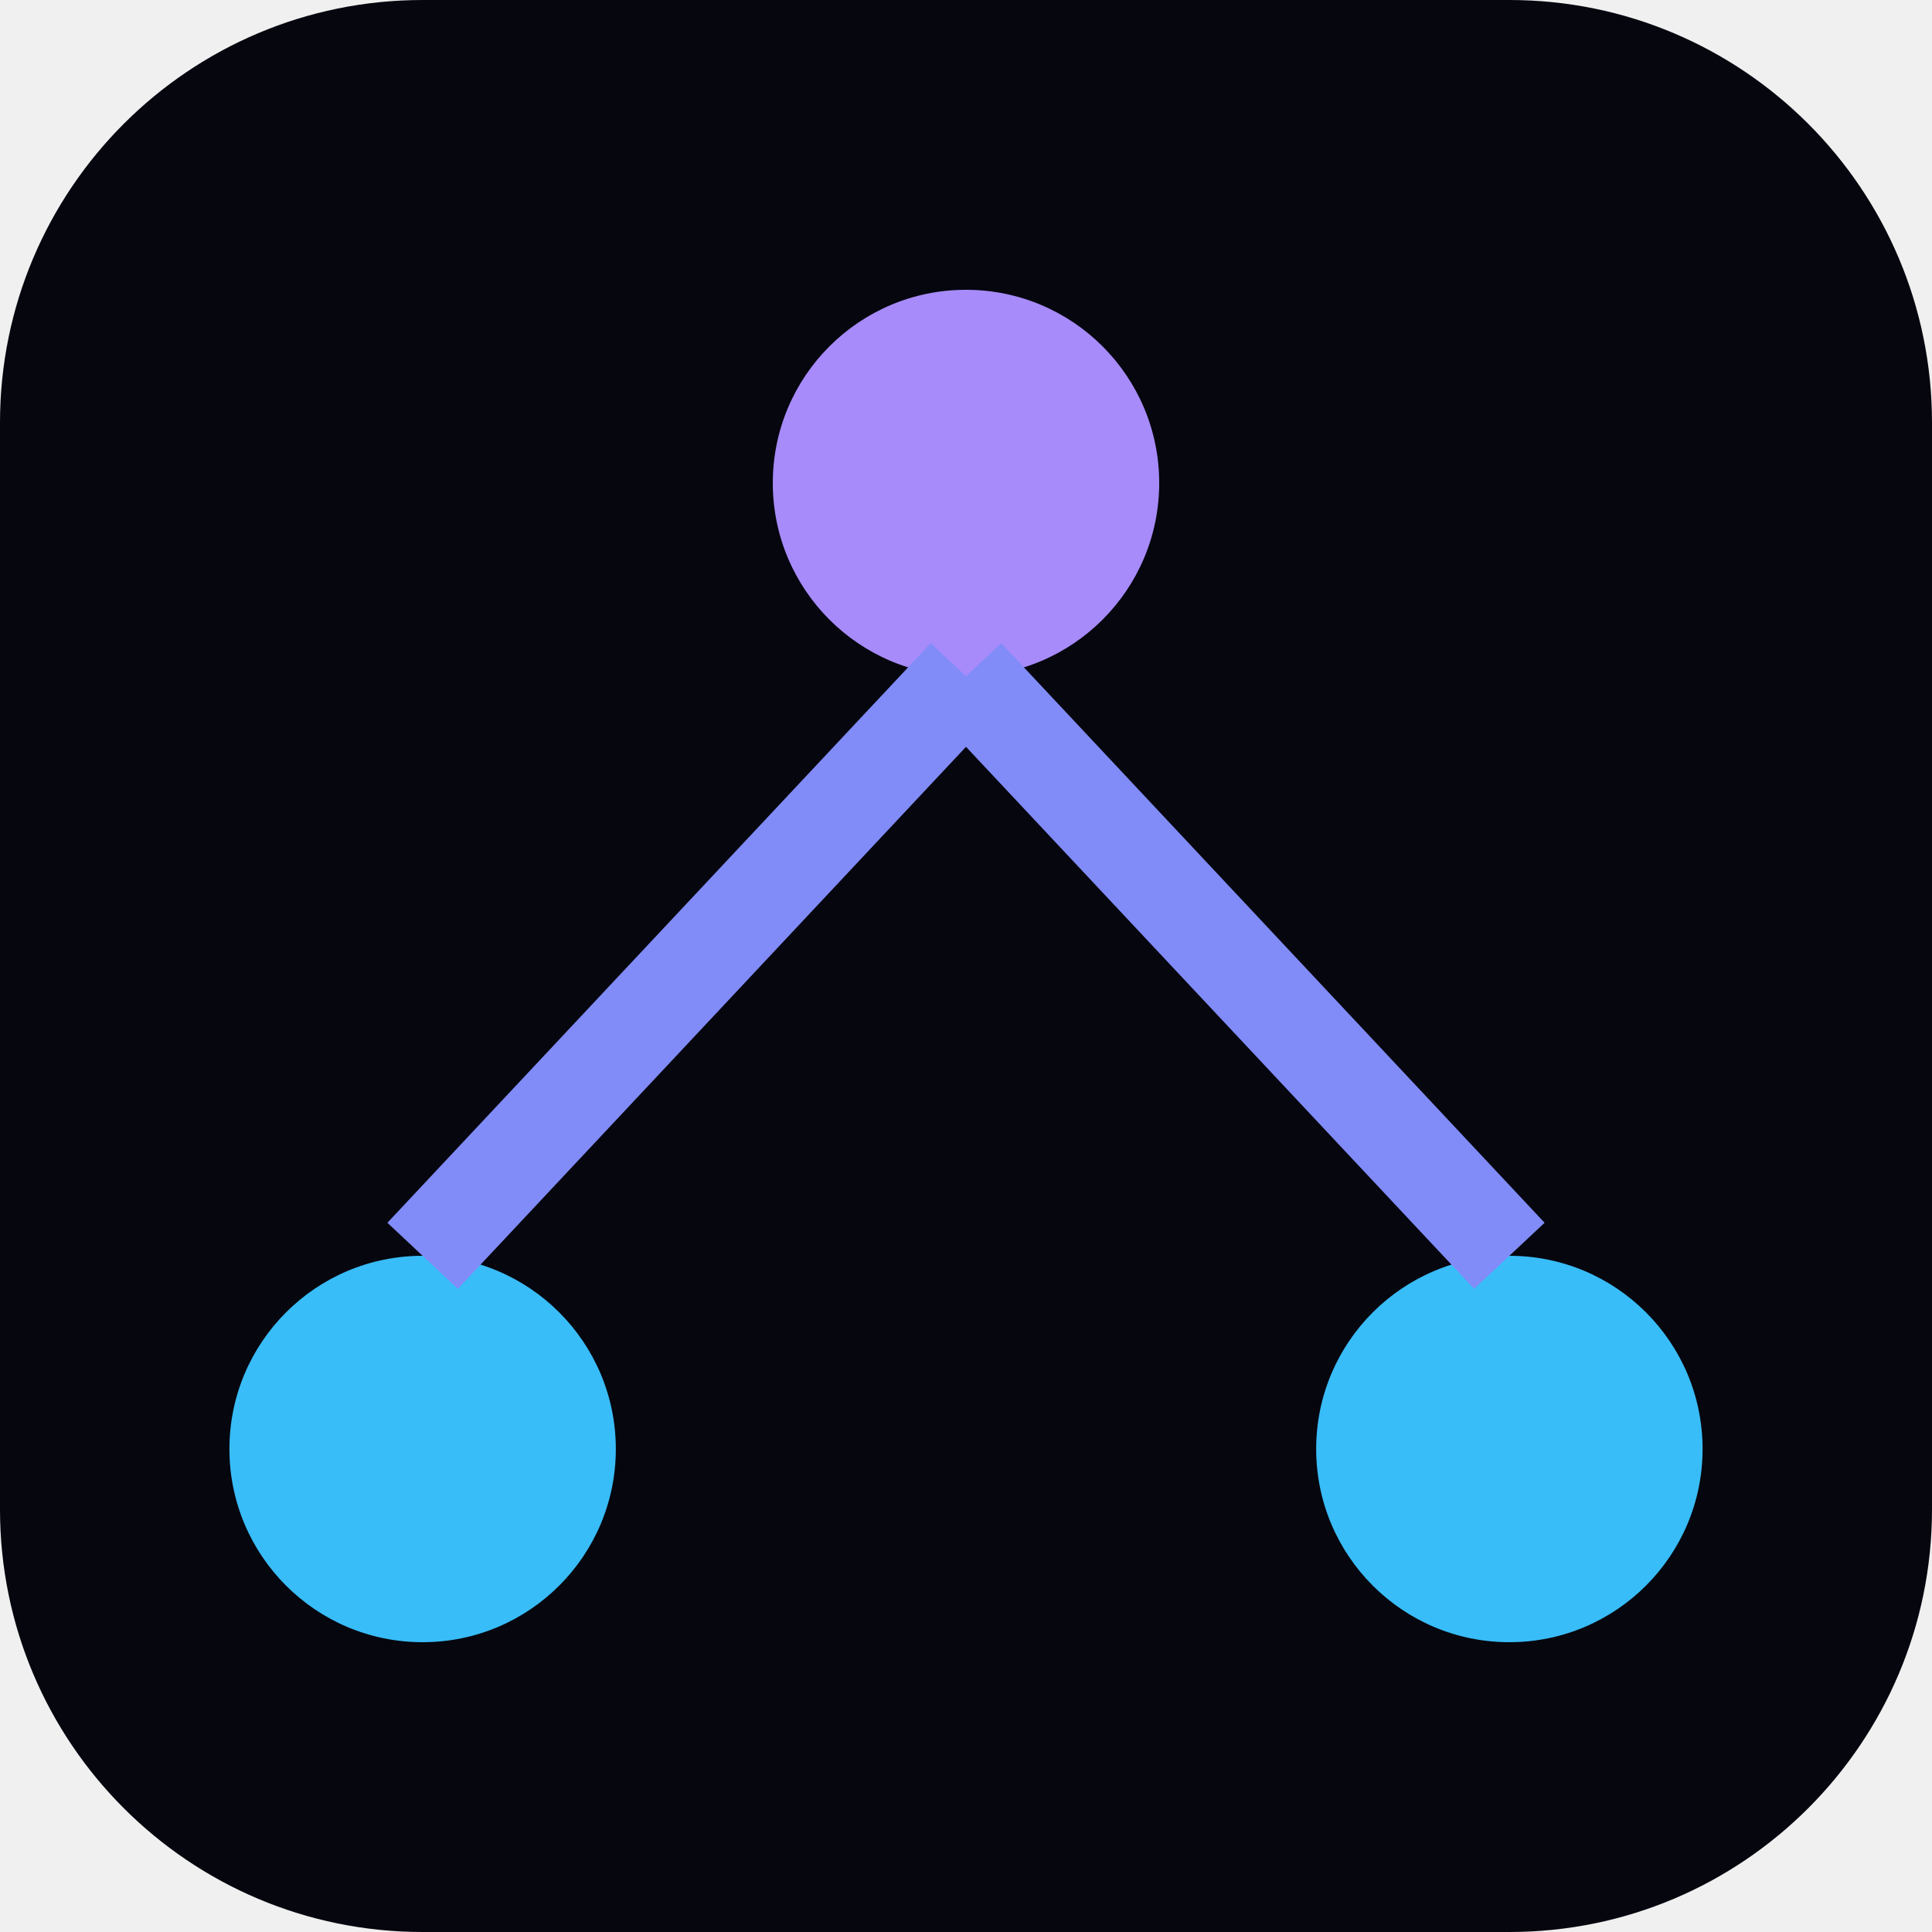
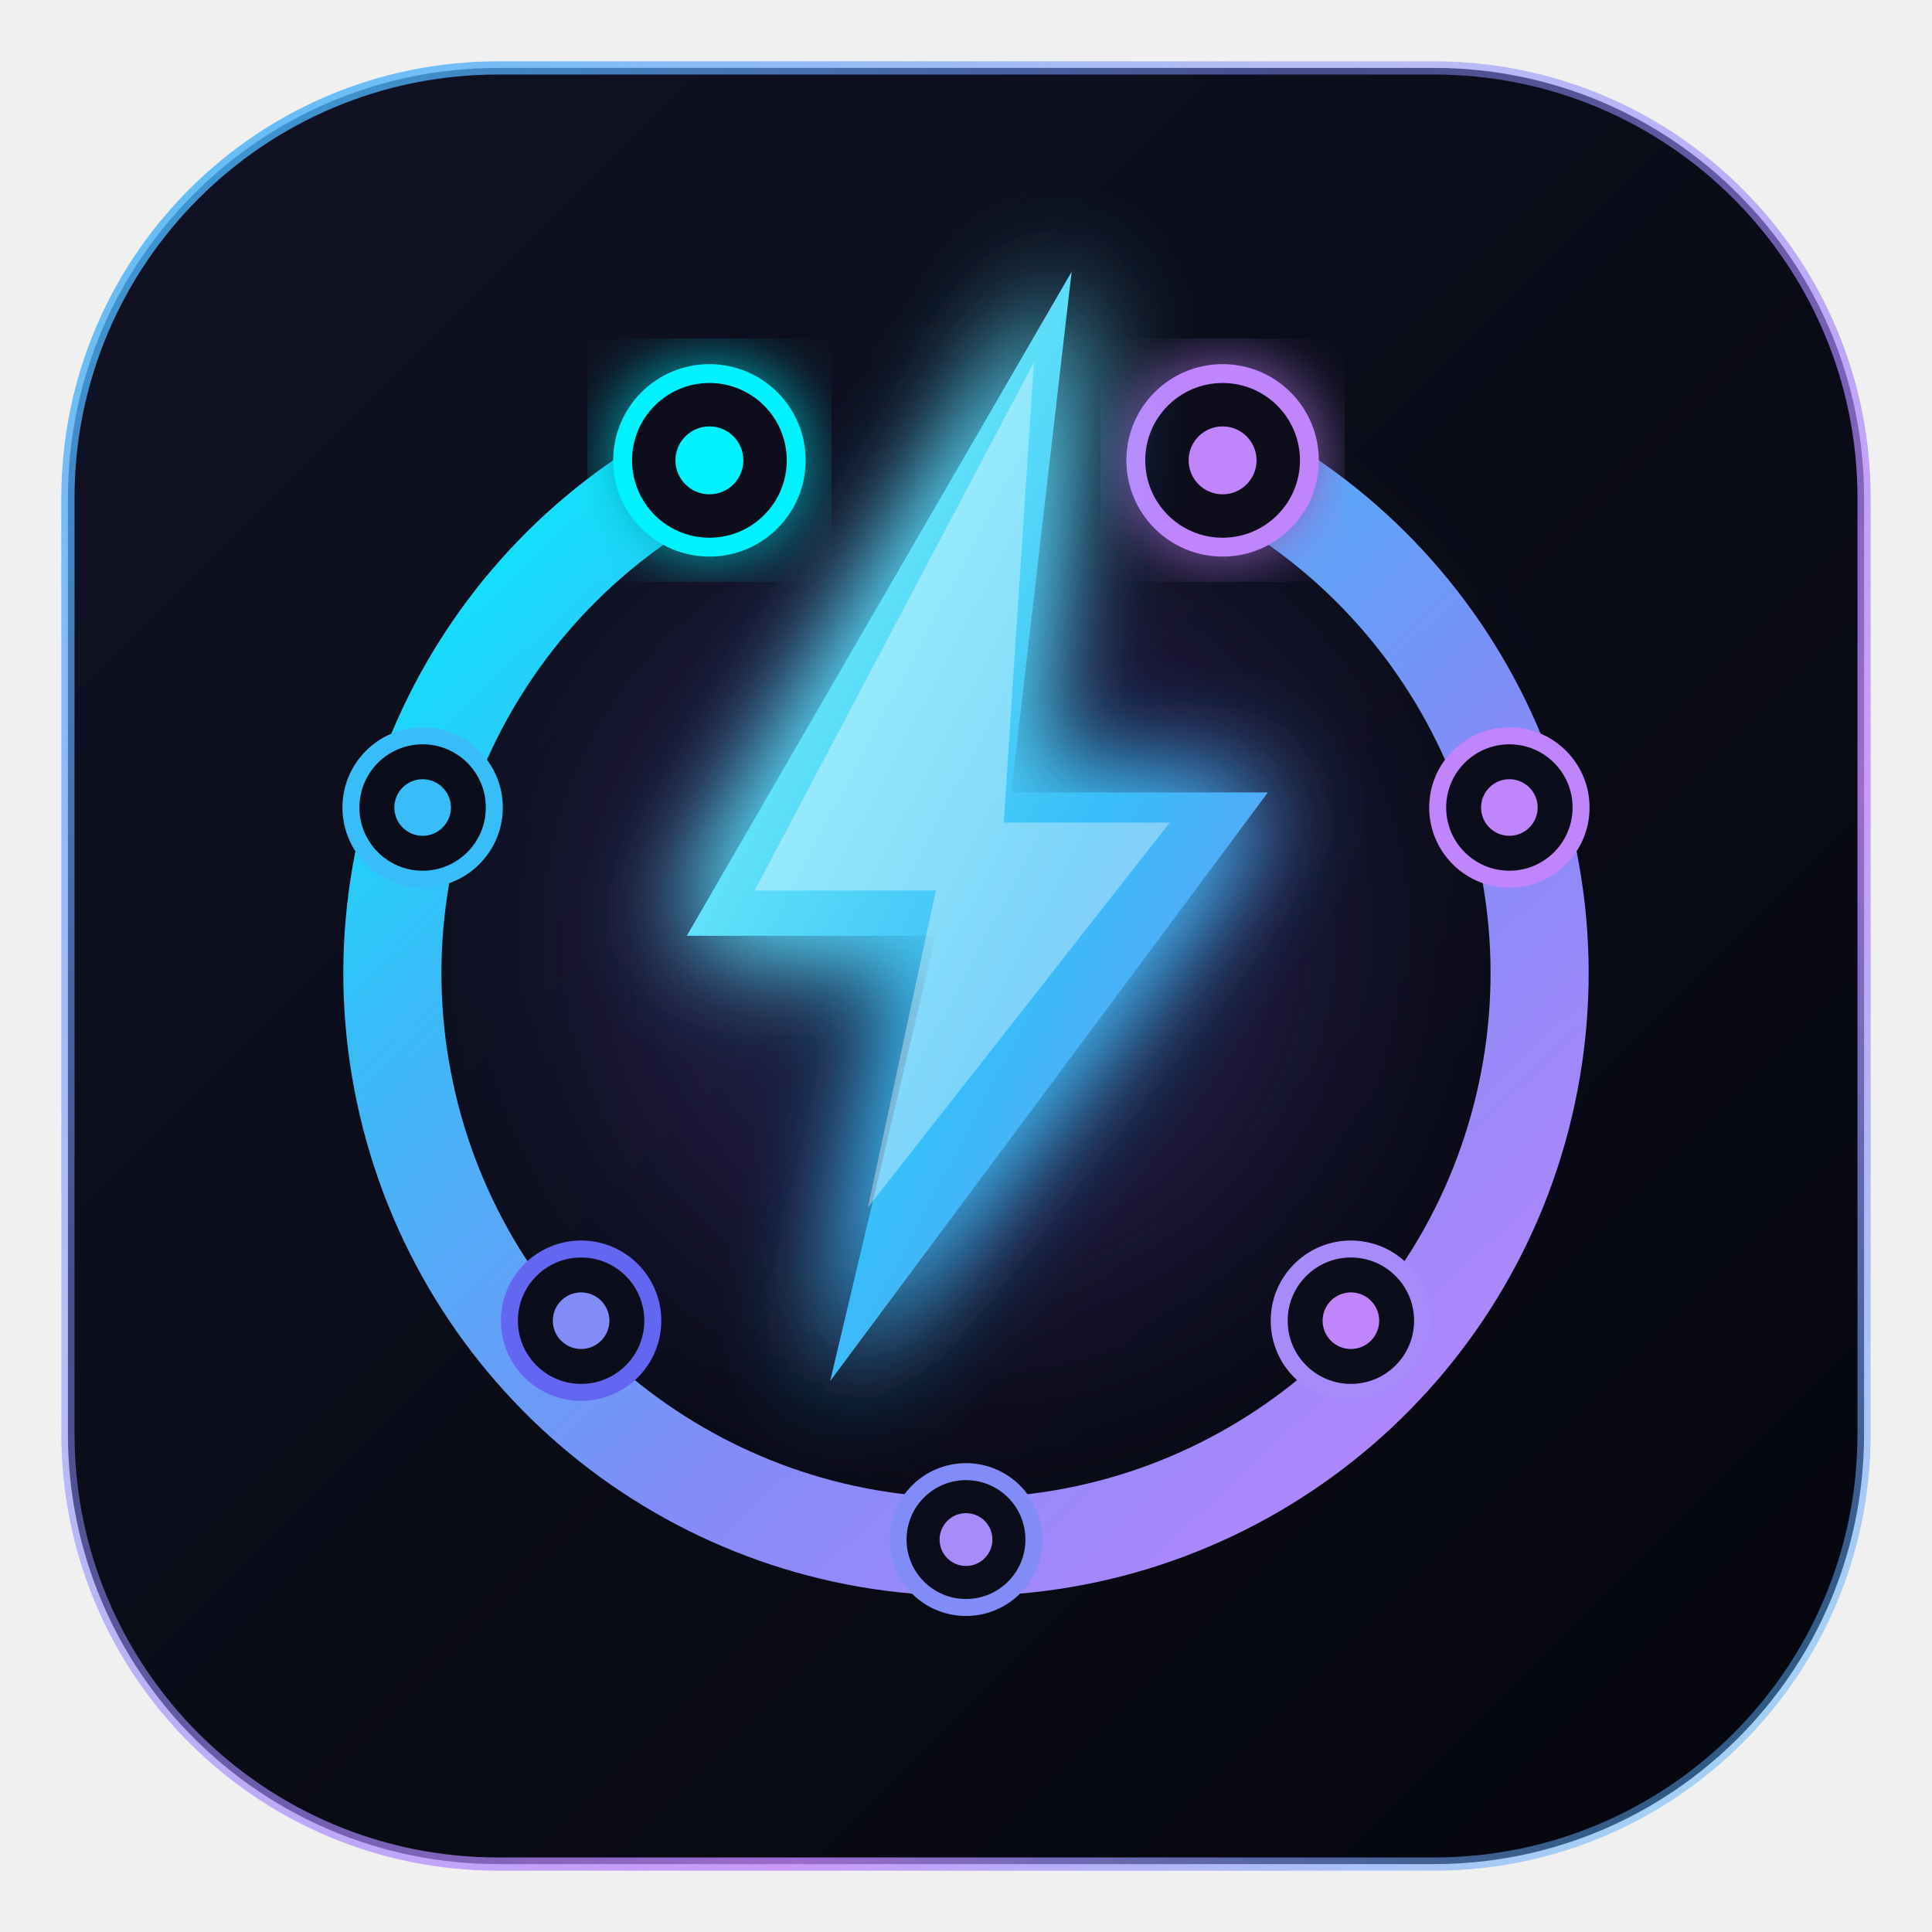
- <svg xmlns="http://www.w3.org/2000/svg" viewBox="0 0 32 32">
-   <rect width="32" height="32" rx="7" fill="#06060f" />
-   <circle cx="16" cy="8" r="3.2" fill="#a78bfa" />
-   <circle cx="7" cy="24" r="3.2" fill="#38bdf8" />
-   <circle cx="25" cy="24" r="3.2" fill="#38bdf8" />
-   <path d="M16 11.2 L7 20.8 M16 11.2 L25 20.8" stroke="#818cf8" stroke-width="1.6" fill="none" />
+ <svg xmlns="http://www.w3.org/2000/svg" viewBox="0 0 512 512" width="512" height="512">
+   <defs>
+     <linearGradient id="bgGrad" x1="0%" y1="0%" x2="100%" y2="100%">
+       <stop offset="0%" stop-color="#111326" />
+       <stop offset="50%" stop-color="#0a0c18" />
+       <stop offset="100%" stop-color="#05060d" />
+     </linearGradient>
+     <linearGradient id="borderGrad" x1="0%" y1="0%" x2="100%" y2="100%">
+       <stop offset="0%" stop-color="#38bdf8" stop-opacity="0.9" />
+       <stop offset="35%" stop-color="#818cf8" stop-opacity="0.5" />
+       <stop offset="70%" stop-color="#c084fc" stop-opacity="0.8" />
+       <stop offset="100%" stop-color="#38bdf8" stop-opacity="0.4" />
+     </linearGradient>
+     <linearGradient id="ringGrad" x1="0%" y1="0%" x2="100%" y2="100%">
+       <stop offset="0%" stop-color="#00f2fe" />
+       <stop offset="25%" stop-color="#38bdf8" />
+       <stop offset="60%" stop-color="#818cf8" />
+       <stop offset="100%" stop-color="#c084fc" />
+     </linearGradient>
+     <linearGradient id="boltGrad" x1="0%" y1="0%" x2="100%" y2="100%">
+       <stop offset="0%" stop-color="#ffffff" />
+       <stop offset="25%" stop-color="#67e8f9" />
+       <stop offset="60%" stop-color="#38bdf8" />
+       <stop offset="100%" stop-color="#818cf8" />
+     </linearGradient>
+     <radialGradient id="centerFlare" cx="50%" cy="48%" r="48%">
+       <stop offset="0%" stop-color="#38bdf8" stop-opacity="0.28" />
+       <stop offset="45%" stop-color="#7c5cf5" stop-opacity="0.15" />
+       <stop offset="100%" stop-color="#05060d" stop-opacity="0" />
+     </radialGradient>
+     <filter id="neonGlow" x="-20%" y="-20%" width="140%" height="140%">
+       <feGaussianBlur stdDeviation="8" result="blur" />
+       <feMerge>
+         <feMergeNode in="blur" />
+         <feMergeNode in="SourceGraphic" />
+       </feMerge>
+     </filter>
+     <filter id="boltGlow" x="-30%" y="-30%" width="160%" height="160%">
+       <feGaussianBlur stdDeviation="14" result="blur1" />
+       <feGaussianBlur stdDeviation="5" result="blur2" />
+       <feMerge>
+         <feMergeNode in="blur1" />
+         <feMergeNode in="blur2" />
+         <feMergeNode in="SourceGraphic" />
+       </feMerge>
+     </filter>
+   </defs>
+   <rect x="18" y="18" width="476" height="476" rx="114" fill="url(#bgGrad)" stroke="url(#borderGrad)" stroke-width="3.5" />
+   <circle cx="256" cy="256" r="185" fill="url(#centerFlare)" />
+   <path d="M 188 122 A 152 152 0 1 0 324 122" fill="none" stroke="url(#ringGrad)" stroke-width="26" stroke-linecap="round" />
+   <circle cx="188" cy="122" r="23" fill="#0b0d1b" stroke="#00f2fe" stroke-width="5" filter="url(#neonGlow)" />
+   <circle cx="188" cy="122" r="9" fill="#00f2fe" />
+   <circle cx="112" cy="214" r="19" fill="#0b0d1b" stroke="#38bdf8" stroke-width="4.5" />
+   <circle cx="112" cy="214" r="7.5" fill="#38bdf8" />
+   <circle cx="154" cy="350" r="19" fill="#0b0d1b" stroke="#6366f1" stroke-width="4.5" />
+   <circle cx="154" cy="350" r="7.5" fill="#818cf8" />
+   <circle cx="256" cy="408" r="18" fill="#0b0d1b" stroke="#818cf8" stroke-width="4.5" />
+   <circle cx="256" cy="408" r="7" fill="#a78bfa" />
+   <circle cx="358" cy="350" r="19" fill="#0b0d1b" stroke="#a78bfa" stroke-width="4.5" />
+   <circle cx="358" cy="350" r="7.5" fill="#c084fc" />
+   <circle cx="400" cy="214" r="19" fill="#0b0d1b" stroke="#c084fc" stroke-width="4.5" />
+   <circle cx="400" cy="214" r="7.5" fill="#c084fc" />
+   <circle cx="324" cy="122" r="23" fill="#0b0d1b" stroke="#c084fc" stroke-width="5" filter="url(#neonGlow)" />
+   <circle cx="324" cy="122" r="9" fill="#c084fc" />
+   <path d="M 284 72             L 182 248             L 248 248             L 220 366             L 336 210             L 268 210 Z" fill="url(#boltGrad)" filter="url(#boltGlow)" />
+   <polygon points="274,96 200,236 248,236 230,320 310,218 266,218" fill="#ffffff" opacity="0.35" />
</svg>
